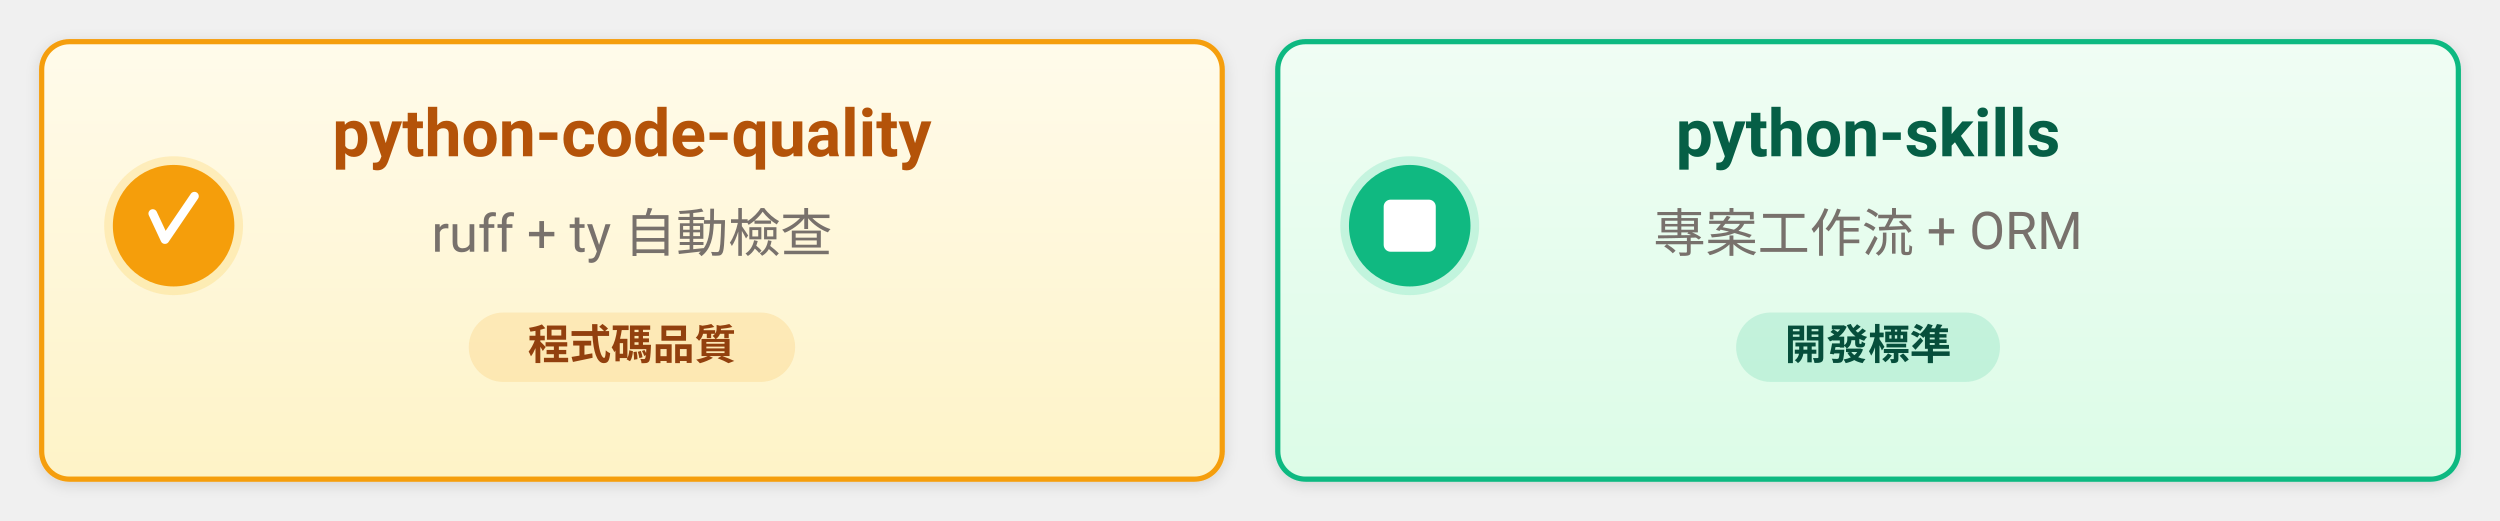
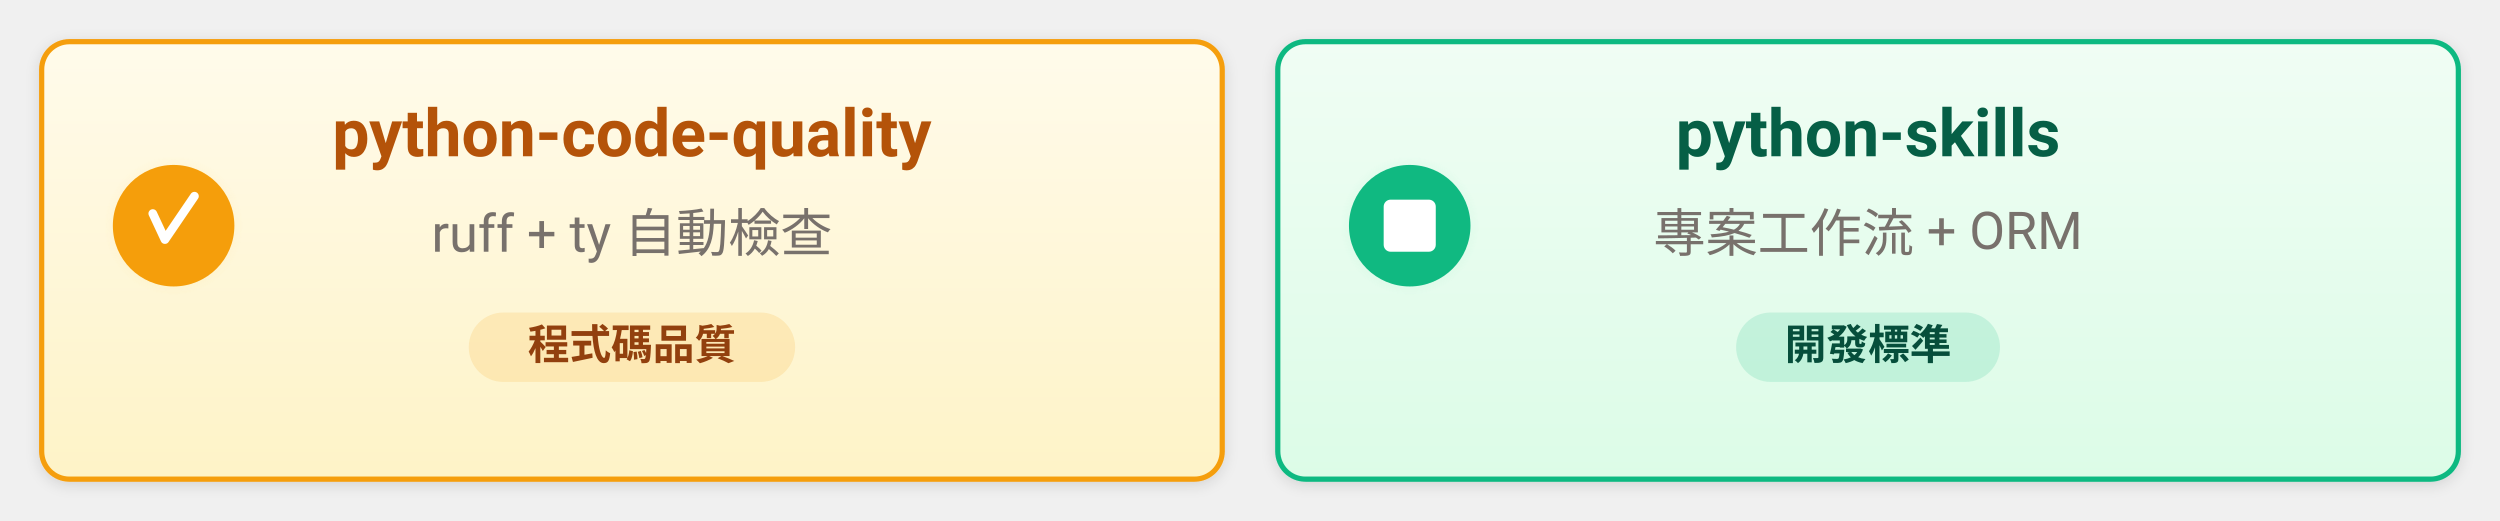
<svg xmlns="http://www.w3.org/2000/svg" viewBox="0 0 1440 300" width="1440" height="300">
  <defs>
    <filter id="shadow-sm">
      <feDropShadow dx="0" dy="2" stdDeviation="4" flood-opacity="0.12" />
    </filter>
    <linearGradient id="quality-bg" x1="0%" y1="0%" x2="0%" y2="100%">
      <stop offset="0%" style="stop-color:#fffbeb;stop-opacity:1" />
      <stop offset="100%" style="stop-color:#fef3c7;stop-opacity:1" />
    </linearGradient>
    <linearGradient id="skills-bg" x1="0%" y1="0%" x2="0%" y2="100%">
      <stop offset="0%" style="stop-color:#f0fdf4;stop-opacity:1" />
      <stop offset="100%" style="stop-color:#dcfce7;stop-opacity:1" />
    </linearGradient>
+     <radialGradient id="icon-glow-quality" cx="50%" cy="50%" r="50%">
+       <stop offset="0%" style="stop-color:#fbbf24;stop-opacity:0.3" />
+       <stop offset="100%" style="stop-color:#fbbf24;stop-opacity:0" />
+     </radialGradient>
+     <radialGradient id="icon-glow-skills" cx="50%" cy="50%" r="50%">
+       <stop offset="0%" style="stop-color:#34d399;stop-opacity:0.3" />
+       <stop offset="100%" style="stop-color:#34d399;stop-opacity:0" />
+     </radialGradient>
  </defs>
  <g id="main">
    <rect x="24" y="24" width="680" height="252" rx="16" fill="url(#quality-bg)" stroke="#f59e0b" stroke-width="3" filter="url(#shadow-sm)" />
-     <circle cx="100" cy="130" r="40" fill="#fbbf24" opacity="0.2" />
+     <circle cx="100" cy="130" r="40" fill="url(#icon-glow-quality)" />
    <circle cx="100" cy="130" r="35" fill="#f59e0b" />
    <path d="M 88 123 L 95 138 L 112 113" stroke="white" stroke-width="5" fill="none" stroke-linecap="round" stroke-linejoin="round" />
    <text x="364" y="90" text-anchor="middle" font-size="38" font-weight="700" fill="#b45309" font-family="ui-sans-serif, system-ui, -apple-system, 'Segoe UI', Roboto, sans-serif">
      python-code-quality
    </text>
    <text x="364" y="145" text-anchor="middle" font-size="30" fill="#78716c" font-family="ui-sans-serif, system-ui, -apple-system, 'Segoe UI', Roboto, sans-serif">
      ruff + ty 自動檢查
    </text>
    <rect x="270" y="180" width="188" height="40" rx="20" fill="#f59e0b" opacity="0.15" />
    <text x="364" y="207" text-anchor="middle" font-size="24" font-weight="600" fill="#92400e" font-family="ui-sans-serif, system-ui, -apple-system, 'Segoe UI', Roboto, sans-serif">
      程式碼品質
    </text>
    <rect x="736" y="24" width="680" height="252" rx="16" fill="url(#skills-bg)" stroke="#10b981" stroke-width="3" filter="url(#shadow-sm)" />
-     <circle cx="812" cy="130" r="40" fill="#34d399" opacity="0.2" />
+     <circle cx="812" cy="130" r="40" fill="url(#icon-glow-skills)" />
    <circle cx="812" cy="130" r="35" fill="#10b981" />
    <rect x="797" y="115" width="30" height="30" rx="4" fill="white" />
    <text x="1076" y="90" text-anchor="middle" font-size="38" font-weight="700" fill="#065f46" font-family="ui-sans-serif, system-ui, -apple-system, 'Segoe UI', Roboto, sans-serif">
      python-skills
    </text>
    <text x="1076" y="145" text-anchor="middle" font-size="30" fill="#78716c" font-family="ui-sans-serif, system-ui, -apple-system, 'Segoe UI', Roboto, sans-serif">
      專案工作流 + ORM
    </text>
    <rect x="1000" y="180" width="152" height="40" rx="20" fill="#10b981" opacity="0.15" />
    <text x="1076" y="207" text-anchor="middle" font-size="24" font-weight="600" fill="#064e3b" font-family="ui-sans-serif, system-ui, -apple-system, 'Segoe UI', Roboto, sans-serif">
      開發標準
    </text>
  </g>
</svg>
